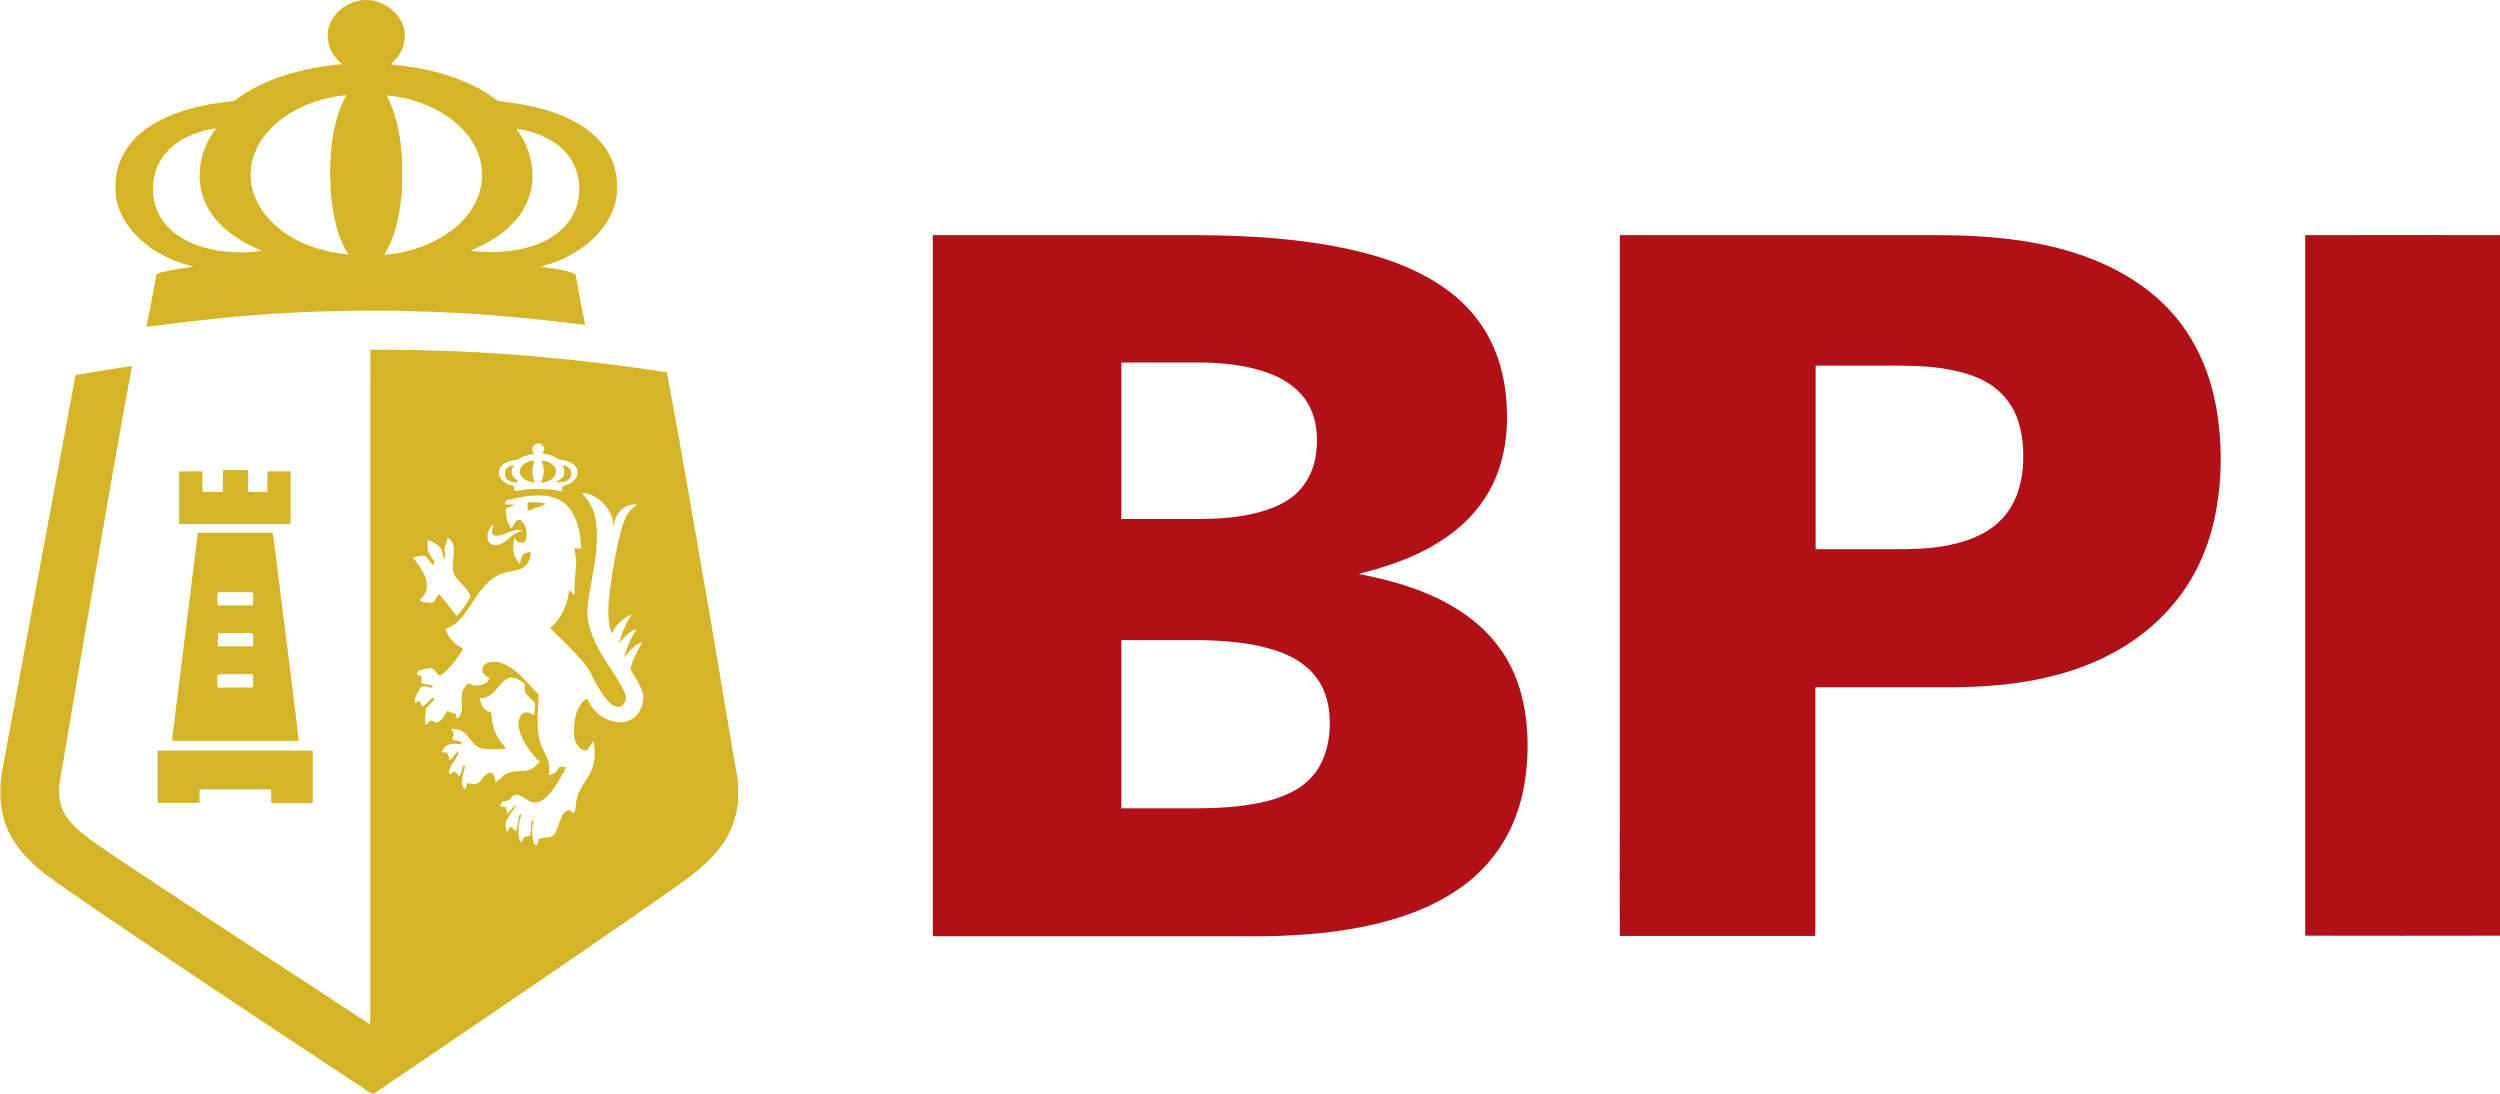
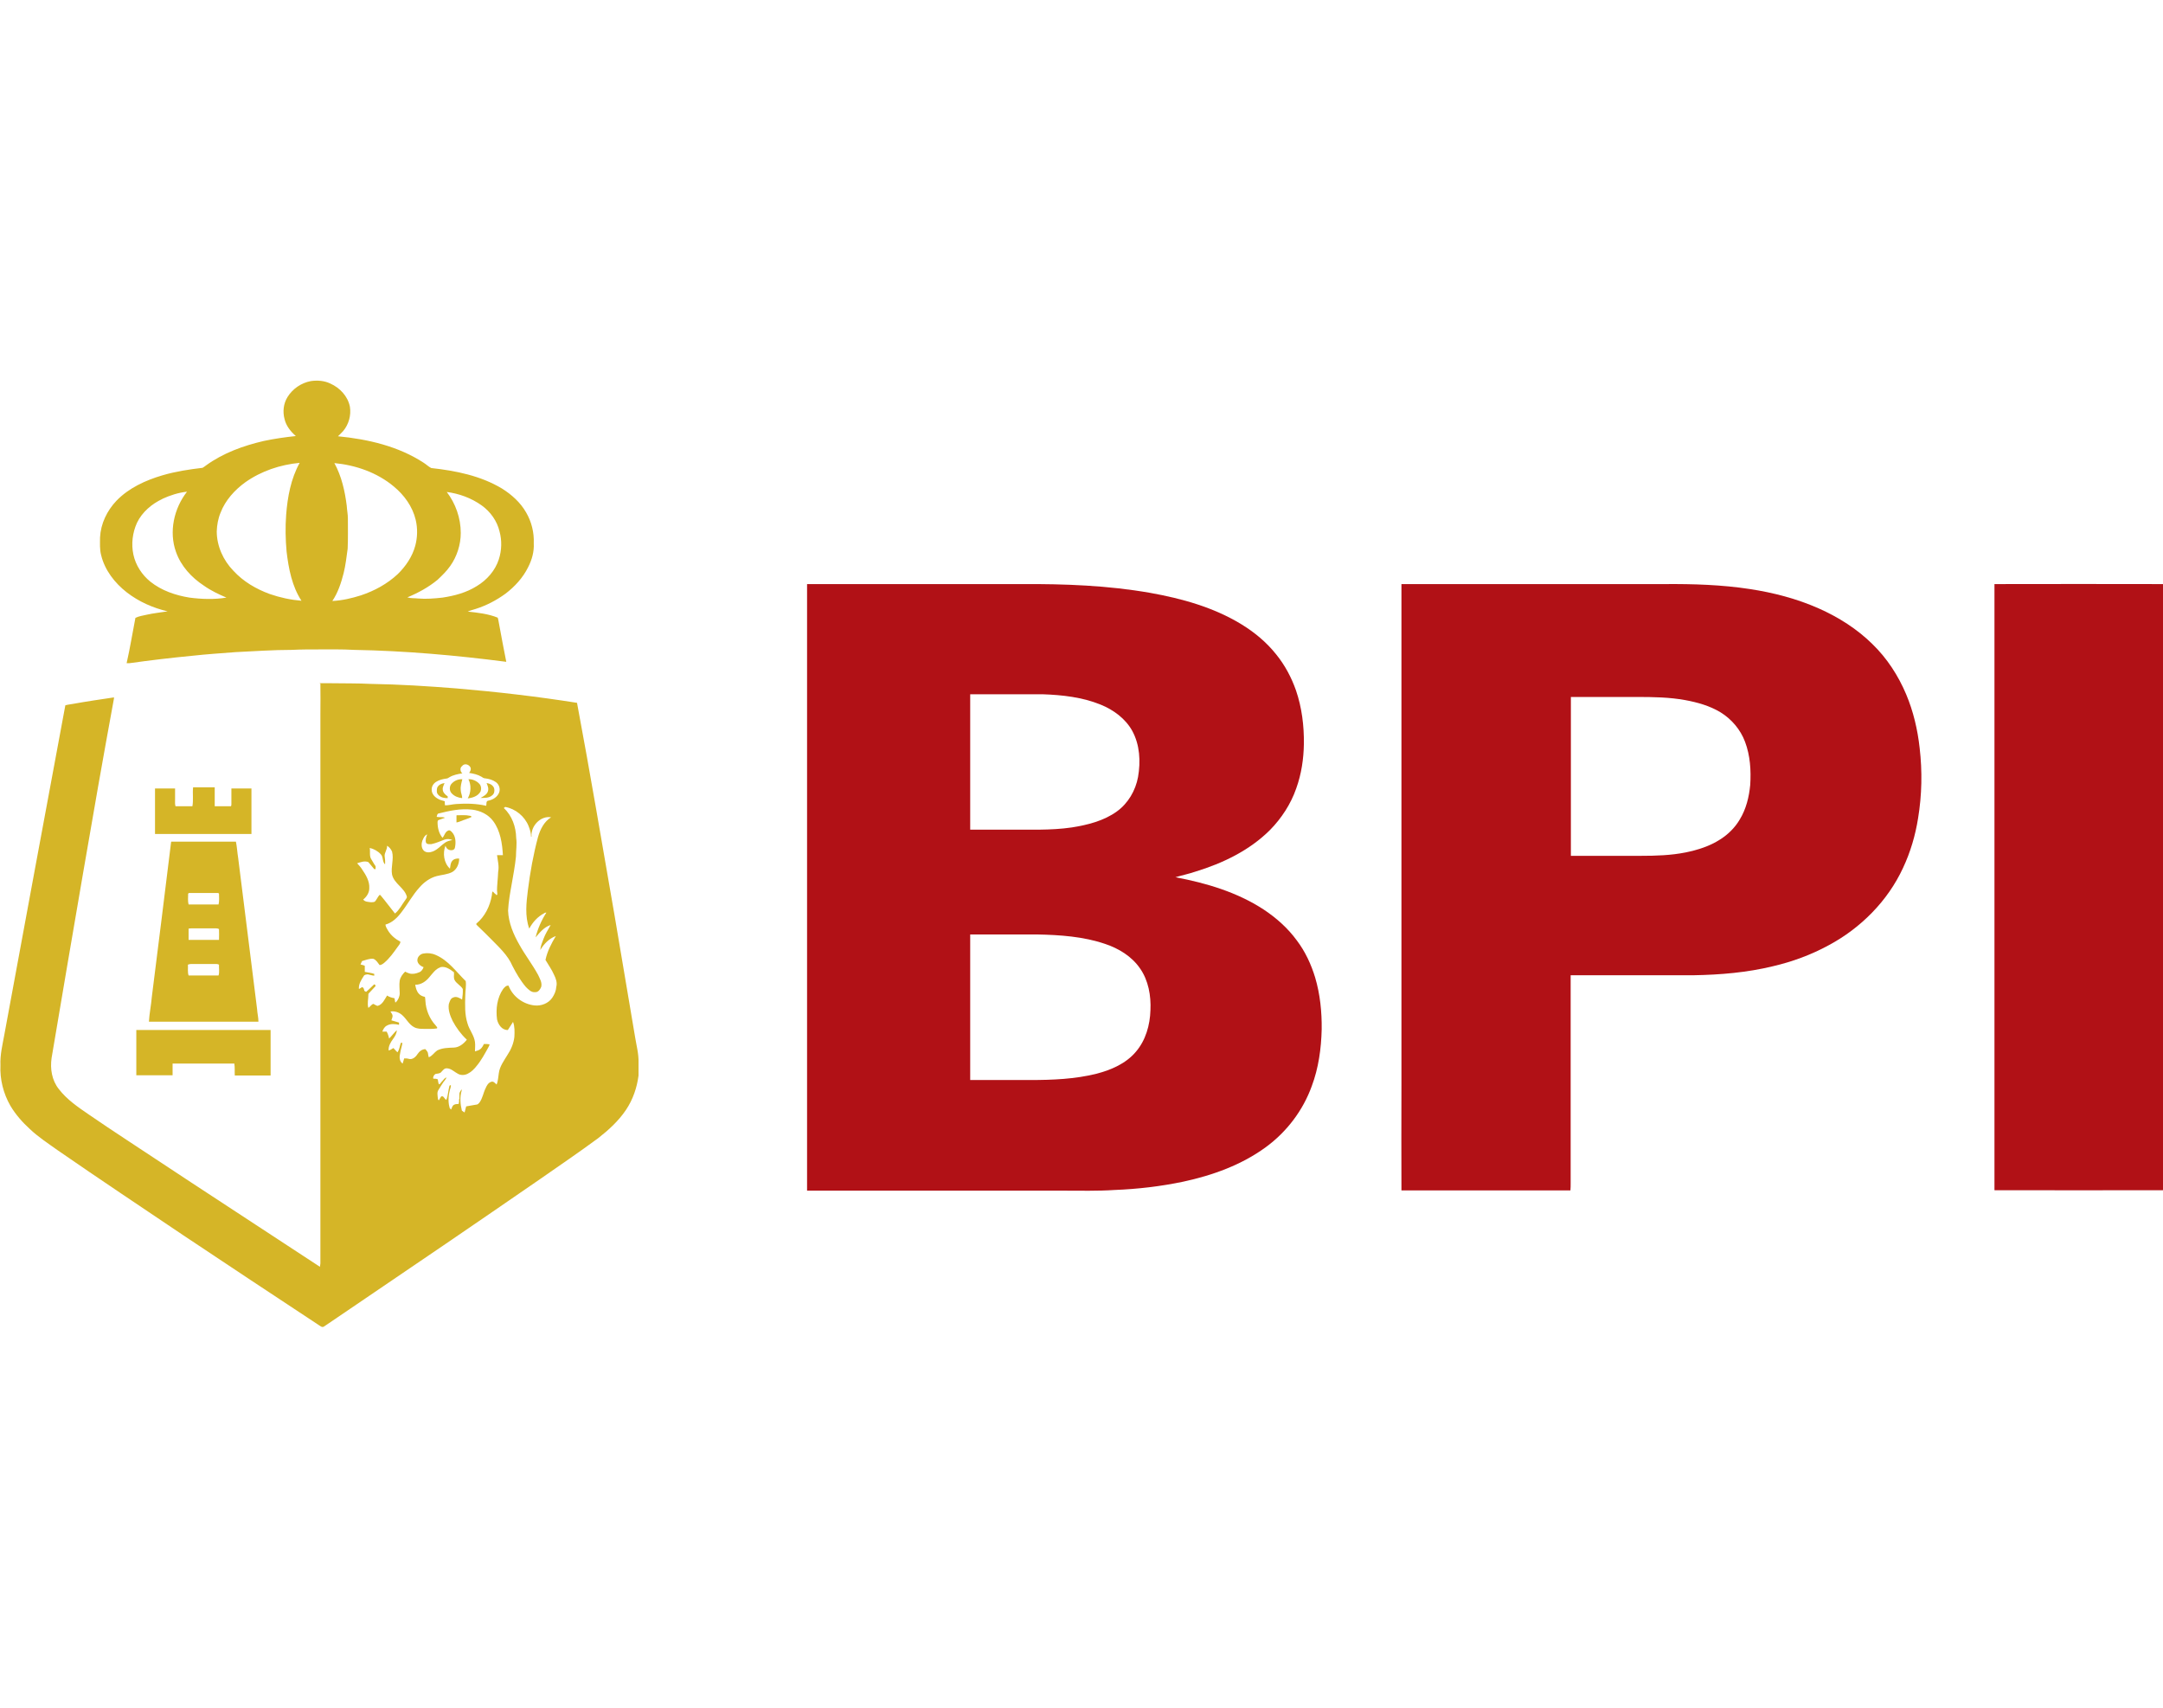
- <svg xmlns="http://www.w3.org/2000/svg" id="Layer_1" viewBox="0 0 96 42">
+ <svg xmlns="http://www.w3.org/2000/svg" id="Layer_1" viewBox="0 0 96 42" width="25.196mm" height="19.89mm">
  <defs>
    <style>.cls-1{fill:#b11116;}.cls-2{fill:#d5b527;}</style>
  </defs>
  <path class="cls-2" d="M13.8.02c.29-.04.59-.02.86.11.43.19.78.57.87,1.03.06.38-.05.78-.3,1.08-.07.08-.15.15-.23.23,1.33.13,2.68.44,3.81,1.18.11.07.21.17.33.23,1.09.12,2.19.34,3.14.91.43.27.82.62,1.07,1.06.24.41.36.89.34,1.37.02.37-.08.73-.25,1.06-.23.47-.6.87-1.01,1.18-.4.29-.84.52-1.31.67-.12.04-.25.07-.36.12.45.05.91.1,1.33.27.03.09.04.19.06.28.1.56.21,1.12.32,1.68-2.24-.29-4.5-.49-6.76-.53-.52-.03-1.05-.02-1.58-.02-.39,0-.78,0-1.17.02-.84,0-1.67.06-2.51.1-.63.05-1.27.09-1.9.16-.94.09-1.87.2-2.8.33-.05,0-.09,0-.13,0,.15-.66.26-1.34.39-2.01.16-.08.33-.1.5-.14.31-.07.62-.1.93-.15-.65-.15-1.28-.43-1.81-.84-.54-.42-.98-.99-1.14-1.65-.07-.26-.05-.52-.05-.79.03-.61.31-1.19.73-1.63.55-.57,1.3-.91,2.05-1.13.58-.17,1.18-.26,1.77-.33.06-.03.1-.07.16-.11.76-.55,1.65-.87,2.55-1.08.47-.1.95-.17,1.43-.22-.23-.2-.43-.45-.5-.75-.09-.33-.05-.69.13-.98.23-.37.61-.63,1.04-.71ZM10.89,4.51c-.47.34-.89.8-1.1,1.35-.11.26-.16.55-.17.83,0,.65.29,1.29.74,1.75.44.48,1.01.81,1.61,1.03.46.16.93.26,1.41.3-.42-.64-.57-1.42-.66-2.18-.05-.54-.06-1.09-.02-1.63.06-.79.21-1.61.6-2.31-.86.08-1.7.36-2.41.86ZM14.84,3.66c.32.58.47,1.25.55,1.9.01.19.05.37.05.56,0,.45.01.89-.01,1.34-.05.36-.09.73-.18,1.09-.11.43-.25.86-.5,1.23.43-.02.86-.12,1.27-.25.6-.2,1.17-.51,1.63-.94.36-.35.65-.78.78-1.26.1-.37.11-.77.02-1.15-.14-.59-.51-1.1-.97-1.48-.74-.62-1.69-.95-2.64-1.04ZM7.21,5.25c-.47.22-.9.58-1.13,1.06-.2.44-.26.94-.16,1.41.1.47.38.9.75,1.2.5.4,1.12.61,1.74.71.54.07,1.1.09,1.64,0-.35-.15-.69-.31-1-.53-.55-.36-1.02-.87-1.24-1.5-.32-.89-.09-1.93.49-2.67-.38.04-.75.16-1.1.32ZM19.82,4.93c.4.52.63,1.17.63,1.83,0,.52-.17,1.05-.47,1.47-.16.23-.36.42-.56.61-.4.33-.86.58-1.34.78.16.05.32.03.48.05.36.03.72,0,1.08-.04.53-.08,1.06-.22,1.52-.51.45-.27.82-.69.98-1.19.13-.4.14-.84.03-1.24-.11-.46-.4-.87-.79-1.15-.46-.33-1.01-.53-1.57-.6Z" />
  <path class="cls-2" d="M14.18,13.43c.17,0,.35,0,.53,0,.58.01,1.17,0,1.75.03,1.27.02,2.53.1,3.79.2,1.79.15,3.59.36,5.36.64.59,3.15,1.12,6.3,1.67,9.46.3,1.8.61,3.59.91,5.39.06.37.16.73.15,1.11,0,.19,0,.39,0,.58-.07.54-.25,1.07-.56,1.53-.33.49-.77.89-1.23,1.25-.84.62-1.71,1.21-2.57,1.81-2.81,1.94-5.63,3.86-8.45,5.77-.38.26-.77.52-1.15.78-.09.06-.17-.03-.24-.07-2-1.32-4-2.64-5.99-3.97-1.87-1.26-3.75-2.51-5.6-3.79-.42-.3-.85-.58-1.22-.93-.33-.3-.64-.65-.87-1.04-.31-.54-.47-1.17-.44-1.8-.02-.46.09-.9.17-1.34.9-4.88,1.8-9.75,2.71-14.63.1-.03.21-.04.32-.06.61-.11,1.22-.2,1.83-.29h.01s0,.07-.01.09c-.47,2.56-.92,5.12-1.36,7.69-.47,2.74-.94,5.48-1.4,8.22-.07.48.01.99.32,1.38.36.47.85.8,1.33,1.13.55.38,1.11.75,1.67,1.12,1.9,1.26,3.81,2.51,5.72,3.76.96.62,1.91,1.26,2.87,1.88,0-.05.02-.1.02-.15,0-8.13,0-16.26,0-24.38,0-.45.01-.9,0-1.35h0ZM20.52,17.1c-.12.07-.1.25,0,.33-.2.03-.4.07-.57.17-.04.02-.08.06-.13.06-.16.02-.33.06-.47.15-.12.08-.2.21-.19.35,0,.18.13.32.28.4.09.06.2.07.3.11,0,.06,0,.12.01.18.17,0,.34-.05.51-.06.44-.03.89-.02,1.32.08.02-.08-.02-.22.1-.23.2-.04.39-.16.47-.35.07-.17,0-.37-.14-.47-.14-.1-.31-.15-.49-.17-.06,0-.1-.04-.15-.07-.17-.1-.36-.14-.55-.17.05-.06.09-.14.07-.22-.05-.14-.24-.22-.36-.11ZM22.36,18.97c.37.34.54.84.55,1.33.04.27-.01.54-.01.82-.04.41-.12.82-.19,1.23-.07.39-.14.77-.16,1.17.02.55.24,1.06.51,1.53.25.45.57.86.82,1.32.08.17.19.35.14.54-.05.11-.13.24-.27.23-.17.02-.3-.12-.41-.23-.24-.28-.43-.61-.6-.94-.2-.47-.59-.82-.94-1.18-.21-.21-.41-.41-.62-.61-.02-.02-.05-.04-.04-.08.38-.31.61-.78.69-1.26.01-.06,0-.13.04-.17.05.04.09.14.17.1.02-.17,0-.34,0-.51,0,.17.01.35,0,.52-.01,0-.04,0-.06.01.01.01.04.03.05.04.07,0,.03-.08.04-.12-.02-.3.03-.61.04-.91.05-.25-.02-.5-.05-.74.09,0,.17,0,.26,0-.03-.52-.11-1.08-.43-1.51-.22-.3-.58-.47-.94-.51-.5-.06-1,.05-1.48.17-.07.01-.07.09-.09.15.12.03.26-.01.37.04-.09.04-.19.06-.28.1-.04.01-.05.06-.05.1,0,.25.06.5.22.69.09-.1.11-.26.25-.32.07-.04.13.03.17.07.17.18.18.46.13.69-.02.12-.18.13-.27.09-.08-.03-.12-.1-.15-.18-.13.34-.07.77.2,1.02.02-.11.02-.24.09-.33.07-.1.2-.13.32-.12,0,.23-.1.48-.31.6-.21.11-.46.12-.69.18-.3.08-.56.27-.76.5-.31.34-.52.74-.8,1.1-.18.24-.41.47-.71.55,0,.1.07.19.12.28.13.21.33.37.54.48,0,.09-.07.16-.12.23-.18.25-.36.51-.6.71-.06.05-.12.09-.2.1-.08-.1-.15-.23-.28-.28-.17-.02-.34.06-.5.1-.02.05-.05.1-.07.15.06.02.13.03.19.06,0,.09,0,.18,0,.27.14.03.28.04.42.09,0,.02,0,.06,0,.08-.1-.01-.19-.04-.29-.06-.07.01-.15.01-.18.08-.11.17-.23.36-.21.57.05-.02.09-.05.13-.08.08,0,.1.1.11.16.03.02.08.07.11.02.11-.09.21-.2.32-.3.05-.02.06.04.07.07-.09.1-.19.2-.28.3-.02.02-.05.05-.04.08,0,.2-.06.4,0,.59.07-.05.13-.14.21-.18.07.02.13.08.2.09.22-.06.31-.29.42-.46.1.07.22.1.33.12.01.06.02.12.03.18,0,0,.02,0,.03,0,.1-.1.17-.25.17-.4,0-.19-.03-.37,0-.56.03-.16.13-.29.24-.4.06.03.12.06.19.08.14.04.29.01.43-.05.1-.03.17-.14.2-.23-.15-.05-.31-.19-.27-.36.02-.11.12-.21.24-.24.19-.04.39-.02.57.06.56.24.91.75,1.33,1.16.03.21-.02.43-.02.64-.01.41-.03.84.1,1.24.08.29.29.52.33.82.02.14,0,.28,0,.42.09-.03.19-.05.26-.12.06-.06.1-.13.14-.21.08,0,.17,0,.25.02-.01.04-.03.08-.05.12-.16.29-.32.59-.53.84-.11.14-.23.26-.39.34-.13.07-.31.08-.44,0-.16-.08-.3-.24-.5-.24-.11,0-.17.1-.24.17-.06.07-.17.06-.25.08-.07.04-.12.13-.1.21.07,0,.14,0,.2.03.01.07.02.15.05.22.06,0,.09-.09.13-.12.07-.06.11-.17.21-.18-.02.04-.04.07-.06.1-.12.14-.2.3-.3.45-.07.1-.04.23-.03.34.01.04,0,.1.05.12.03-.06.06-.11.1-.17.12-.05.13.11.23.15.08-.2.08-.42.14-.63.01,0,.04-.02.06-.03,0,.04,0,.07-.01.11-.09.28-.13.59-.05.88,0,.04.04.07.07.1.04-.07.05-.17.13-.21.06-.04.14-.03.21-.04,0-.06.04-.15,0-.2h.03c0-.09,0-.18,0-.27.02-.07.06-.12.1-.18,0,.02,0,.05,0,.06-.09.29-.06.6.01.89.04.03.08.05.12.08.02-.09.05-.18.07-.27.15-.03.3-.05.46-.08.06,0,.09-.05.13-.09.14-.19.17-.43.27-.63.05-.12.12-.25.25-.29.1-.04.17.06.24.12.07-.16.07-.34.1-.51.04-.3.23-.55.38-.8.16-.24.28-.52.31-.81.01-.22.02-.45-.06-.66-.08.12-.15.24-.23.36-.26.01-.43-.24-.48-.47-.06-.46,0-.96.27-1.35.06-.07.13-.16.24-.15.18.48.65.83,1.16.88.29.03.61-.09.78-.34.1-.15.17-.31.18-.49.05-.18-.02-.37-.1-.53-.1-.23-.25-.44-.38-.66.08-.38.26-.73.46-1.06-.3.11-.53.35-.69.62.01-.17.08-.33.14-.49.08-.22.21-.42.32-.62-.29.09-.48.33-.67.55.1-.39.26-.76.48-1.1-.04,0-.07,0-.1.03-.29.15-.51.4-.66.68-.2-.55-.13-1.15-.06-1.71.1-.79.24-1.58.45-2.36.1-.34.27-.68.58-.87-.47-.08-.91.39-.87.86,0,0-.01,0-.02,0,0-.16-.05-.32-.11-.47-.17-.43-.58-.77-1.04-.85ZM18.75,20.4c-.05.14-.06.33.05.45.1.11.27.1.4.05.22-.08.37-.27.56-.4.09-.06.21-.09.32-.11-.11-.05-.24-.06-.35-.02-.19.07-.38.16-.58.2-.08,0-.19.02-.24-.06-.04-.12,0-.25.05-.37-.11.04-.16.15-.2.25ZM17.18,20.66c0,.16-.11.28-.11.43.02.13.03.26.02.38-.13-.12-.07-.33-.19-.45-.13-.14-.31-.24-.49-.28.03.17-.03.37.08.52.06.09.11.2.18.29,0,.04,0,.09,0,.13-.01,0-.04,0-.06,0-.09-.1-.17-.21-.26-.31-.16-.07-.34,0-.5.05.08.09.16.17.22.27.17.25.34.53.32.84,0,.2-.12.38-.27.5.08.11.22.1.34.12.06,0,.13,0,.18-.03.08-.09.12-.2.2-.29.01,0,.03,0,.04,0,.23.27.43.55.65.82.2-.16.31-.4.46-.6.03-.05.07-.09.07-.14-.1-.4-.57-.58-.66-.99-.06-.34.09-.68,0-1.02-.05-.11-.13-.22-.24-.26ZM19.54,26.04c-.21.07-.34.27-.48.43-.15.19-.38.35-.63.34.02.14.06.29.16.4.07.08.17.12.27.14.01.06.02.11.02.17.02.4.18.8.46,1.1.02.04.1.09.05.13-.18.03-.37.02-.56.02-.15,0-.3,0-.44-.07-.24-.12-.35-.38-.55-.55-.14-.12-.33-.18-.51-.15.03.05.07.1.09.16.02.08-.03.15-.05.23.11.03.23.07.34.1,0,.03,0,.07,0,.1-.17-.04-.37-.06-.53.03-.11.05-.17.16-.21.27.06,0,.13,0,.19,0,.05.09.09.2.11.31.12-.12.22-.26.34-.37,0,.14-.08.27-.16.38-.11.15-.22.33-.2.52.08-.02.14-.07.21-.11.06.07.12.13.18.19.09-.12.1-.28.15-.42h.07c-.02.16-.08.31-.1.46-.04.16-.04.36.11.46.02-.08.05-.15.07-.23.07,0,.14,0,.2.02.16.05.31-.08.39-.21.08-.12.2-.22.35-.22.04.05.09.1.11.16.01.07.02.13.04.2.16-.06.24-.21.37-.3.23-.12.5-.12.75-.13.23-.01.43-.17.57-.35-.26-.24-.47-.53-.63-.83-.11-.23-.21-.49-.17-.75.04-.11.07-.25.19-.29.14-.07.29.02.4.09.02-.16.04-.31.03-.47-.09-.16-.29-.24-.37-.41-.04-.1,0-.2-.02-.3,0,.09,0,.18-.01.27,0-.1,0-.2.01-.3-.17-.13-.37-.28-.6-.23Z" />
  <path class="cls-2" d="M20.01,17.93c.12-.16.31-.25.51-.24-.04.16-.09.32-.07.49,0,.12.07.23.06.35-.17-.02-.34-.08-.46-.21-.1-.1-.11-.27-.04-.39Z" />
  <path class="cls-2" d="M20.78,17.69c.18-.01.37.07.49.2.09.09.1.23.06.34-.11.21-.36.29-.57.31.15-.26.16-.59.03-.85Z" />
  <path class="cls-2" d="M19.4,18.08c.05-.14.2-.2.33-.22-.03.09-.09.18-.08.28,0,.13.11.24.22.31,0,.02,0,.06,0,.08-.14,0-.3-.02-.41-.14-.09-.08-.08-.2-.06-.31Z" />
  <path class="cls-2" d="M21.6,17.86c.14.02.28.09.33.23.03.11.01.24-.08.31-.14.13-.34.12-.52.12.12-.07.27-.14.32-.28.05-.13,0-.25-.05-.37Z" />
  <path class="cls-2" d="M8.59,18.05c.31,0,.63,0,.94,0,0,.28,0,.56,0,.84.24,0,.48,0,.72,0,.02-.03.02-.07.02-.1,0-.23,0-.46,0-.69.3,0,.59,0,.89,0,0,.67,0,1.35,0,2.02-1.43,0-2.85,0-4.28,0,0-.67,0-1.35,0-2.02.3,0,.59,0,.89,0,0,.17,0,.34,0,.51,0,.09-.01.19.02.28.25,0,.5,0,.75,0,.05-.28,0-.56.03-.84Z" />
  <path class="cls-2" d="M20.27,19.29c.19,0,.39-.02.57.02.03.01.09,0,.08.06-.16.08-.33.12-.49.19-.05.02-.11.04-.17.05,0-.1,0-.21,0-.31Z" />
  <path class="cls-2" d="M7.6,20.46c.96,0,1.91,0,2.87,0,.05.23.06.48.1.72.28,2.24.56,4.47.84,6.71.01.19.06.37.06.56-1.62,0-3.24,0-4.86,0,.02-.37.1-.74.13-1.11.29-2.28.57-4.56.85-6.83,0-.01,0-.03.01-.04ZM8.35,22.78c0,.16-.02.32.02.47.44,0,.89,0,1.33,0,.04-.16.02-.32.02-.48,0,0-.03-.02-.03-.03-.44,0-.87,0-1.31,0,0,0-.02.03-.03.03ZM8.37,24.34c0,.16,0,.32,0,.48.45,0,.9,0,1.35,0,.01-.16,0-.32,0-.48-.04-.02-.08-.03-.12-.03-.37,0-.74,0-1.11,0-.04,0-.09,0-.13.02ZM8.34,25.92c.01.16-.02.33.03.48.44,0,.89,0,1.33,0,.05-.16.01-.32.02-.48-.04-.02-.08-.03-.12-.03-.37,0-.74,0-1.11,0-.05,0-.1.01-.15.03Z" />
  <path class="cls-2" d="M6.05,28.82c1.99,0,3.98,0,5.96,0,0,.67,0,1.35,0,2.02-.53,0-1.06,0-1.59,0-.01-.18.01-.35-.02-.53-.91,0-1.82,0-2.74,0,0,.17,0,.35,0,.52-.54,0-1.08,0-1.61,0,0-.67,0-1.35,0-2.02Z" />
  <path class="cls-1" d="M35.82,9.03c3.18,0,6.36,0,9.54,0,1.9-.01,3.81.06,5.69.39,1.4.25,2.81.64,4.04,1.39.59.36,1.12.8,1.55,1.34.39.48.68,1.03.88,1.6.26.76.36,1.57.35,2.37-.01.67-.11,1.34-.34,1.98-.24.69-.65,1.32-1.16,1.84-.91.91-2.1,1.48-3.31,1.85-.29.1-.59.16-.89.25,1.37.26,2.73.66,3.91,1.43.56.37,1.08.83,1.48,1.38.37.49.63,1.05.81,1.64.22.74.3,1.53.29,2.3-.02.86-.14,1.72-.44,2.52-.39,1.08-1.11,2.03-2.04,2.71-1.08.79-2.36,1.25-3.66,1.53-1,.21-2.03.33-3.05.37-.76.05-1.51.03-2.27.03h-6.12c-1.75,0-3.5,0-5.26,0,0-8.97,0-17.94,0-26.91ZM43.06,13.92c0,2,0,4.01,0,6.01.55,0,1.1,0,1.65,0,.95-.01,1.91.04,2.86-.1.7-.11,1.42-.29,2-.71.5-.36.83-.93.94-1.53.12-.69.08-1.43-.26-2.05-.3-.54-.83-.93-1.4-1.16-.81-.33-1.7-.43-2.57-.46-1.07,0-2.15,0-3.22,0ZM43.06,24.58c0,2.15,0,4.31,0,6.46.89,0,1.78,0,2.67,0,.98,0,1.98-.04,2.94-.28.65-.17,1.3-.45,1.74-.97.44-.51.63-1.19.65-1.85.03-.64-.09-1.32-.46-1.85-.37-.54-.95-.89-1.55-1.09-.97-.33-2-.4-3.02-.42-.99,0-1.98,0-2.97,0Z" />
  <path class="cls-1" d="M62.2,9.03c3.9,0,7.79,0,11.69,0,1.26-.01,2.53.03,3.77.22,1.05.16,2.09.43,3.06.86.88.39,1.7.91,2.38,1.58.65.63,1.15,1.4,1.5,2.23.32.76.51,1.57.6,2.39.12,1.03.1,2.08-.07,3.11-.12.76-.34,1.51-.67,2.21-.68,1.47-1.88,2.67-3.3,3.43-.77.42-1.61.73-2.47.93-1.15.28-2.34.38-3.52.4-1.82,0-3.64,0-5.46,0,0,3.08,0,6.15,0,9.23,0,.1,0,.21-.01.32-2.5,0-5,0-7.5,0-.01-1.54,0-3.09,0-4.64,0-7.43,0-14.85,0-22.28ZM69.72,14.06c0,2.34,0,4.69,0,7.03,1.04,0,2.08,0,3.11,0,.66,0,1.33-.02,1.98-.15.54-.11,1.08-.28,1.54-.58.35-.22.66-.53.87-.89.28-.46.41-1,.46-1.53.04-.64,0-1.3-.23-1.91-.2-.54-.6-1.01-1.09-1.31-.48-.29-1.02-.44-1.56-.54-.71-.13-1.43-.14-2.15-.14-.97,0-1.95,0-2.93,0Z" />
  <path class="cls-1" d="M88.52,9.03c2.49-.01,4.99,0,7.48,0,0,8.28,0,16.56,0,24.84,0,.69,0,1.38,0,2.06-2.49.01-4.99,0-7.48,0,0-8.97,0-17.94,0-26.91Z" />
</svg>
